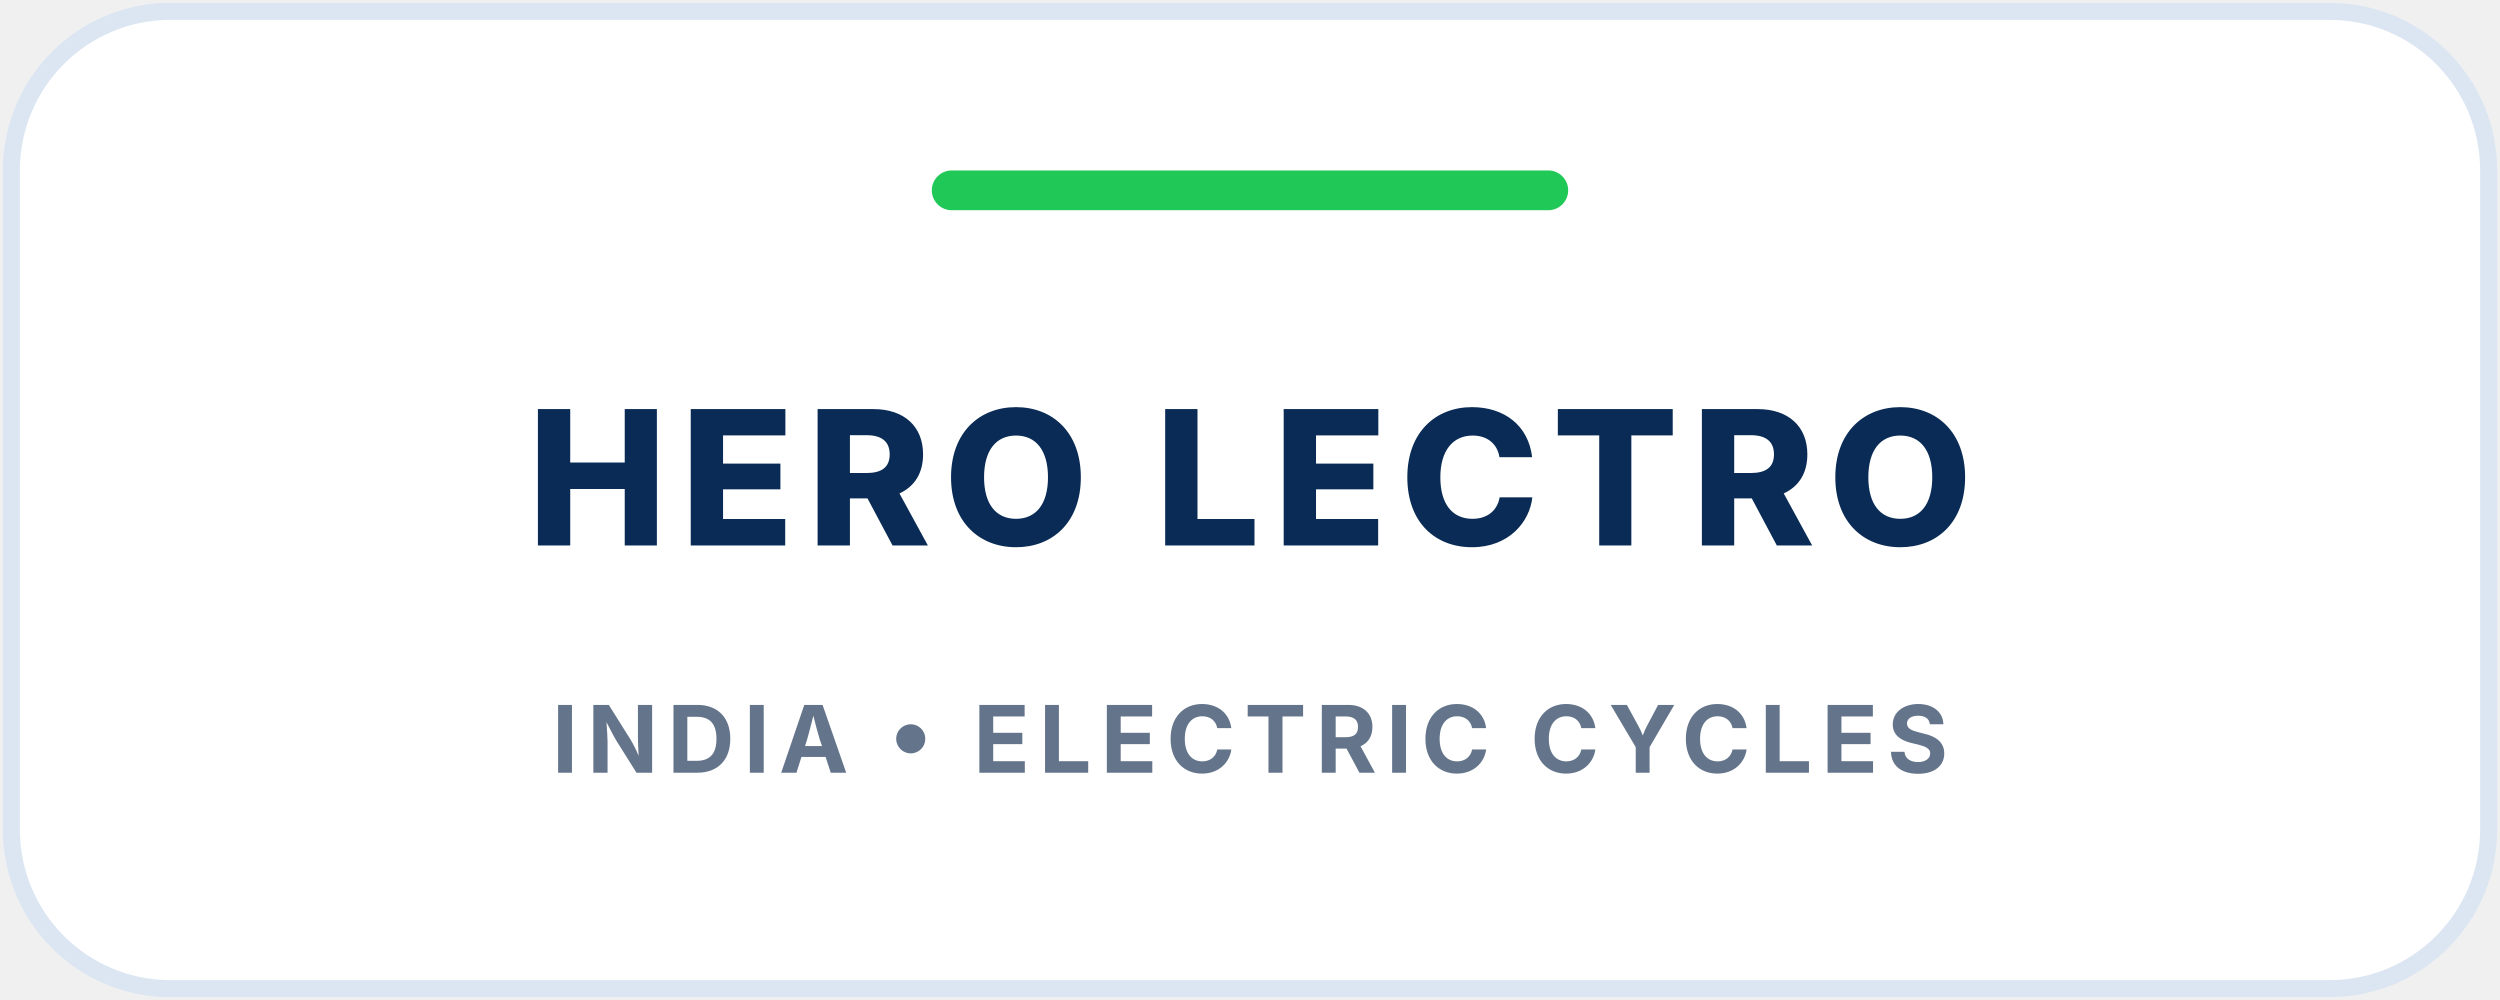
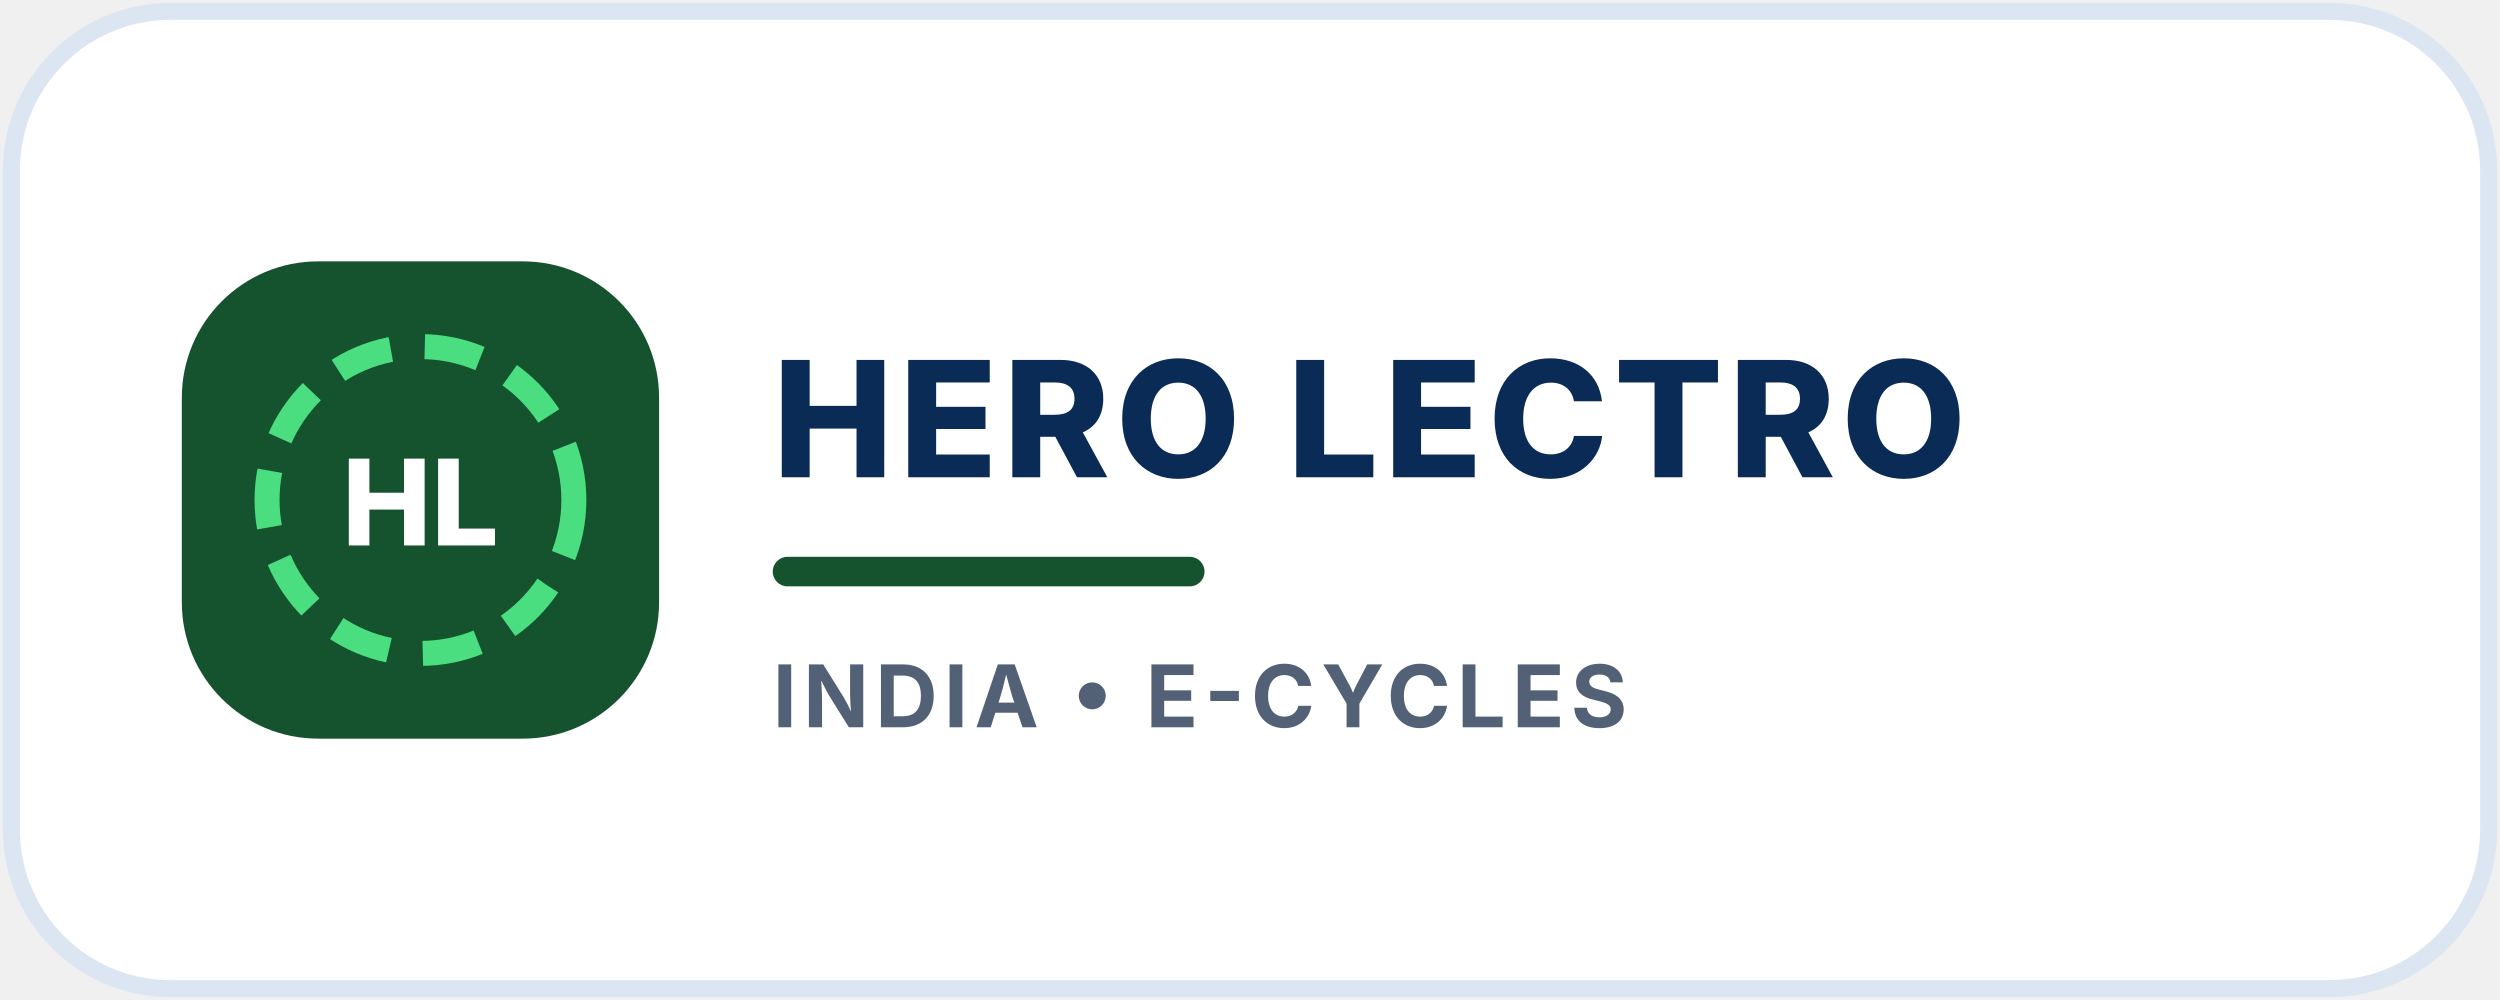
<svg xmlns="http://www.w3.org/2000/svg" viewBox="0 0 220 88" width="220" height="88" role="img" aria-label="HERO LECTRO">
  <rect x="1" y="1" width="218" height="86" rx="14" fill="#FFFFFF" stroke="#DCE6F2" stroke-width="1.5" />
-   <rect x="82" y="15" width="56" height="3.5" rx="1.75" fill="#20C957" />
-   <text x="110" y="48" text-anchor="middle" font-family="Manrope, Inter, Segoe UI, Arial, sans-serif" font-size="16.5" font-weight="800" letter-spacing="1.1" fill="#092B55">HERO LECTRO</text>
-   <text x="110" y="68" text-anchor="middle" font-family="Manrope, Inter, Segoe UI, Arial, sans-serif" font-size="8.2" font-weight="700" letter-spacing="0.8" fill="#64748B">INDIA • ELECTRIC CYCLES</text>
+   <rect x="16" y="23" width="42" height="42" rx="12" fill="#14532D" />
+   <circle cx="37" cy="44" r="13.5" fill="none" stroke="#4ADE80" stroke-width="2.2" stroke-dasharray="5 3" />
+   <text x="37" y="48" text-anchor="middle" font-family="Manrope, Inter, Segoe UI, Arial, sans-serif" font-size="10.5" font-weight="800" fill="#FFFFFF">HL</text>
+   <text x="68" y="42" text-anchor="start" font-family="Manrope, Inter, Segoe UI, Arial, sans-serif" font-size="14.2" font-weight="800" letter-spacing="0.5" fill="#092B55">HERO LECTRO</text>
+   <rect x="68" y="49" width="38" height="2.6" rx="1.3" fill="#14532D" />
+   <text x="68" y="64" text-anchor="start" font-family="Manrope, Inter, Segoe UI, Arial, sans-serif" font-size="7.6" font-weight="700" letter-spacing="0.55" fill="#526176">INDIA • E-CYCLES</text>
</svg>
